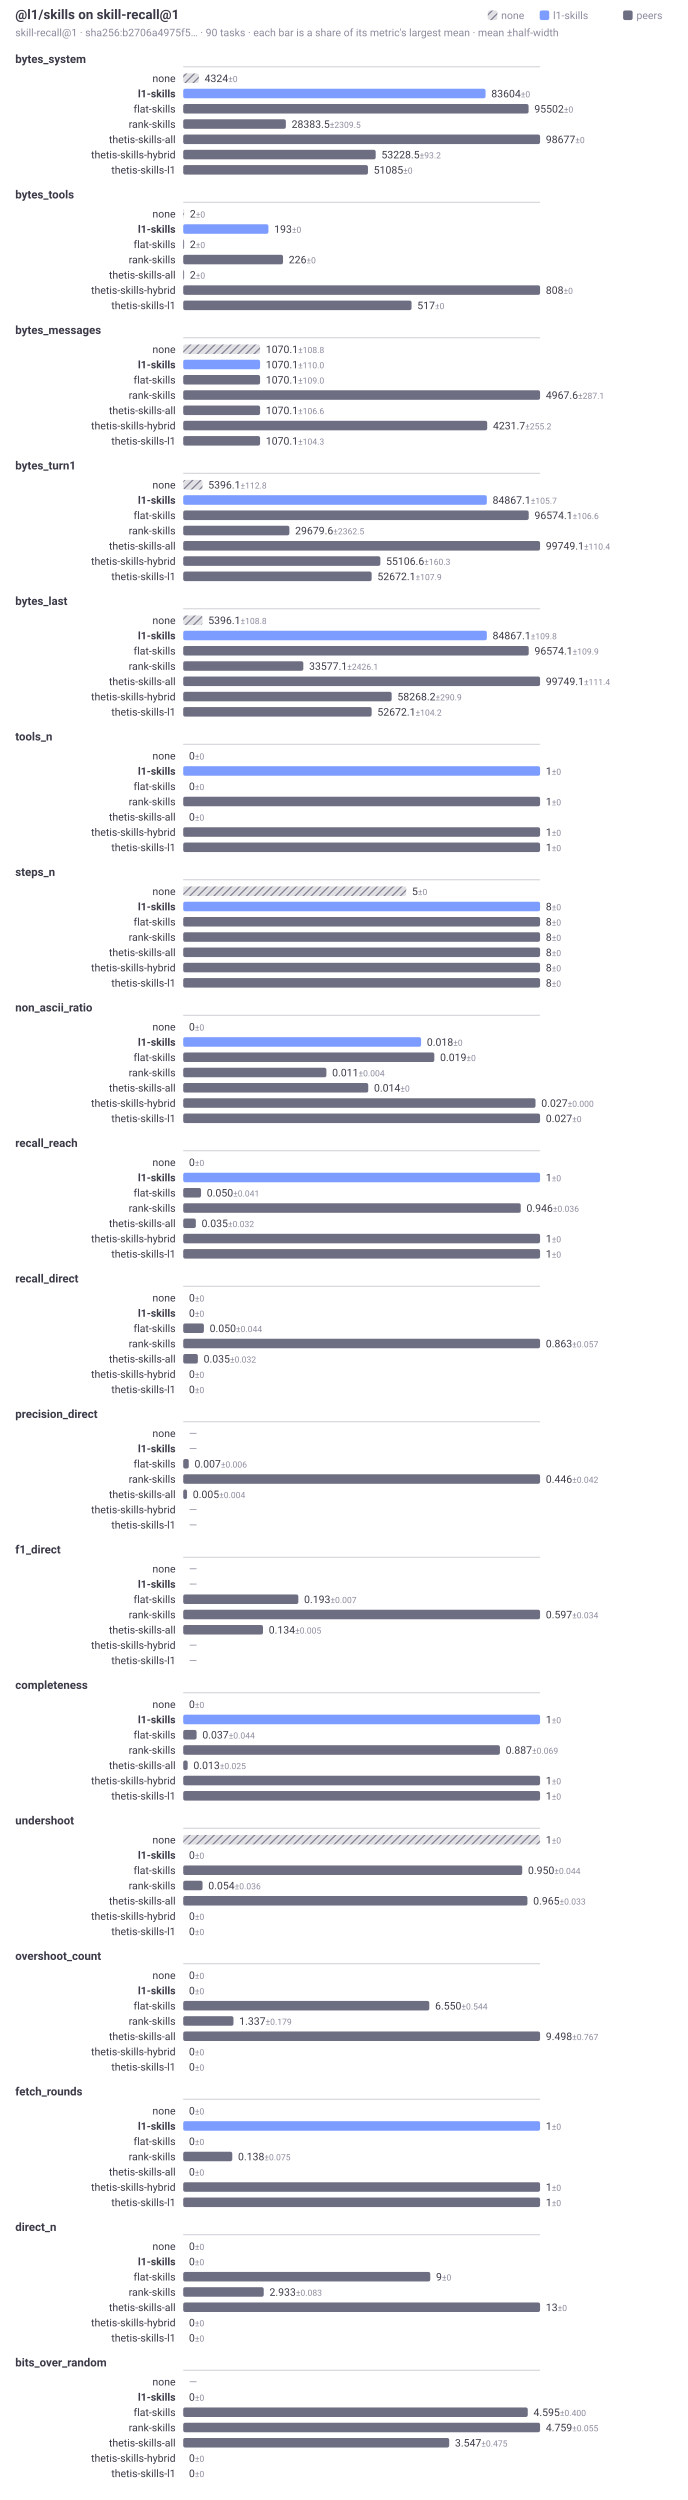
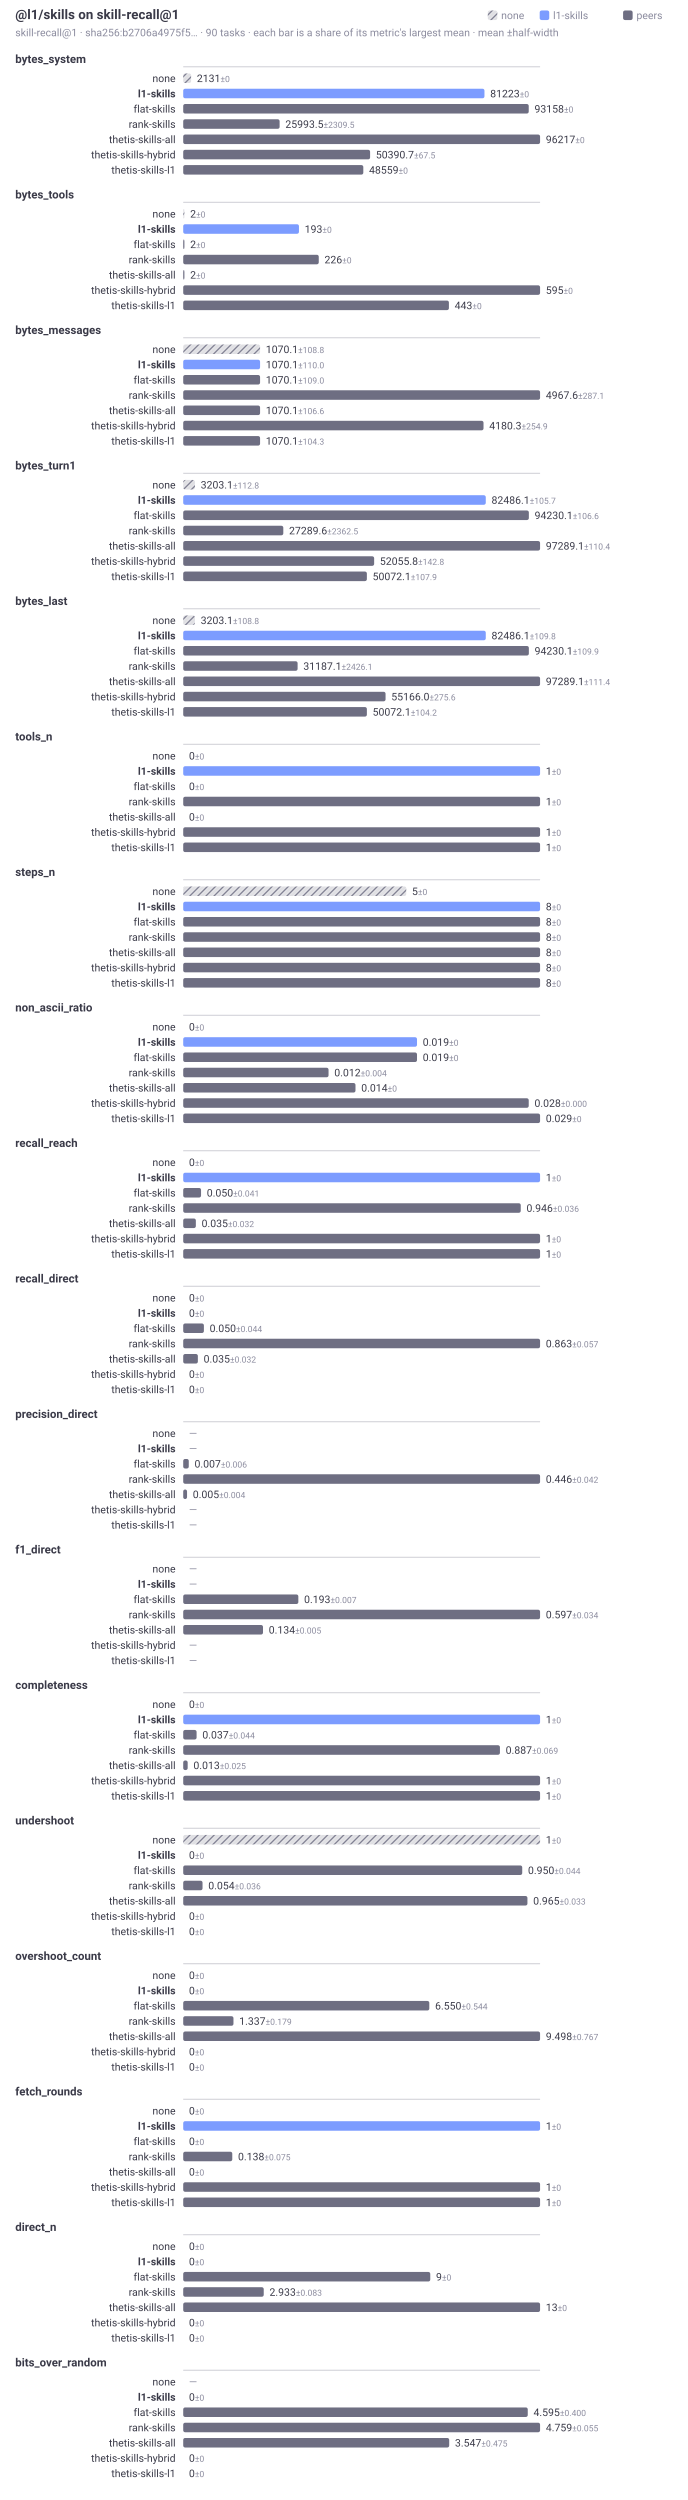
<svg xmlns="http://www.w3.org/2000/svg" width="720" height="2620" viewBox="0 0 720 2620" role="img" aria-labelledby="t d" font-family="system-ui, -apple-system, Segoe UI, Roboto, sans-serif">
  <style>.t{fill:#3a3a48}.f{fill:#8b8b9e}@media (prefers-color-scheme:dark){.t{fill:#d2d2dc}.f{fill:#9a9aae}}</style>
  <defs>
    <pattern id="hatch" width="6" height="6" patternUnits="userSpaceOnUse" patternTransform="rotate(45)">
      <rect width="6" height="6" fill="#6e6e82" fill-opacity="0.22" />
      <line x1="0" y1="0" x2="0" y2="6" stroke="#6e6e82" stroke-width="2" />
    </pattern>
  </defs>
  <text class="t" x="16" y="20" font-size="14" font-weight="600">@l1/skills on skill-recall@1</text>
  <text class="f" x="16" y="38" font-size="11">skill-recall@1 · sha256:b2706a4975f5… · 90 tasks · each bar is a share of its metric's largest mean · mean ±half-width</text>
  <rect x="653" y="11" width="10" height="10" rx="2" fill="#6e6e82" />
  <text class="f" x="667" y="20" font-size="11">peers</text>
  <rect x="565.6" y="11" width="10" height="10" rx="2" fill="#7c9cff" />
  <text class="f" x="579.6" y="20" font-size="11">l1-skills</text>
  <rect x="511.2" y="11" width="10" height="10" rx="2" fill="url(#hatch)" />
  <text class="f" x="525.2" y="20" font-size="11">none</text>
  <text class="t" x="16" y="66" font-size="12" font-weight="600">bytes_system</text>
  <line x1="192" y1="70" x2="566" y2="70" stroke="#6e6e82" stroke-opacity="0.35" stroke-width="1" />
  <text class="t" x="184" y="86" font-size="11" text-anchor="end">none</text>
-   <rect x="192" y="77" width="16.39" height="10" rx="2" fill="url(#hatch)" />
-   <text class="t" x="214.39" y="86" font-size="11">4324<tspan class="f" font-size="9"> ±0</tspan>
+   <rect x="192" y="77" width="8.28" height="10" rx="2" fill="url(#hatch)" />
+   <text class="t" x="206.28" y="86" font-size="11">2131<tspan class="f" font-size="9"> ±0</tspan>
  </text>
  <text class="t" x="184" y="102" font-size="11" text-anchor="end" font-weight="600">l1-skills</text>
-   <rect x="192" y="93" width="316.87" height="10" rx="2" fill="#7c9cff" />
-   <text class="t" x="514.87" y="102" font-size="11">83604<tspan class="f" font-size="9"> ±0</tspan>
+   <rect x="192" y="93" width="315.72" height="10" rx="2" fill="#7c9cff" />
+   <text class="t" x="513.72" y="102" font-size="11">81223<tspan class="f" font-size="9"> ±0</tspan>
  </text>
  <text class="t" x="184" y="118" font-size="11" text-anchor="end">flat-skills</text>
-   <rect x="192" y="109" width="361.97" height="10" rx="2" fill="#6e6e82" />
-   <text class="t" x="559.97" y="118" font-size="11">95502<tspan class="f" font-size="9"> ±0</tspan>
+   <rect x="192" y="109" width="362.11" height="10" rx="2" fill="#6e6e82" />
+   <text class="t" x="560.11" y="118" font-size="11">93158<tspan class="f" font-size="9"> ±0</tspan>
  </text>
  <text class="t" x="184" y="134" font-size="11" text-anchor="end">rank-skills</text>
-   <rect x="192" y="125" width="107.58" height="10" rx="2" fill="#6e6e82" />
-   <text class="t" x="305.58" y="134" font-size="11">28383.5<tspan class="f" font-size="9"> ±2309.5</tspan>
+   <rect x="192" y="125" width="101.04" height="10" rx="2" fill="#6e6e82" />
+   <text class="t" x="299.04" y="134" font-size="11">25993.5<tspan class="f" font-size="9"> ±2309.5</tspan>
  </text>
  <text class="t" x="184" y="150" font-size="11" text-anchor="end">thetis-skills-all</text>
  <rect x="192" y="141" width="374" height="10" rx="2" fill="#6e6e82" />
-   <text class="t" x="572" y="150" font-size="11">98677<tspan class="f" font-size="9"> ±0</tspan>
+   <text class="t" x="572" y="150" font-size="11">96217<tspan class="f" font-size="9"> ±0</tspan>
  </text>
  <text class="t" x="184" y="166" font-size="11" text-anchor="end">thetis-skills-hybrid</text>
-   <rect x="192" y="157" width="201.74" height="10" rx="2" fill="#6e6e82" />
-   <text class="t" x="399.74" y="166" font-size="11">53228.5<tspan class="f" font-size="9"> ±93.2</tspan>
+   <rect x="192" y="157" width="195.87" height="10" rx="2" fill="#6e6e82" />
+   <text class="t" x="393.87" y="166" font-size="11">50390.7<tspan class="f" font-size="9"> ±67.5</tspan>
  </text>
  <text class="t" x="184" y="182" font-size="11" text-anchor="end">thetis-skills-l1</text>
-   <rect x="192" y="173" width="193.62" height="10" rx="2" fill="#6e6e82" />
-   <text class="t" x="391.62" y="182" font-size="11">51085<tspan class="f" font-size="9"> ±0</tspan>
+   <rect x="192" y="173" width="188.75" height="10" rx="2" fill="#6e6e82" />
+   <text class="t" x="386.75" y="182" font-size="11">48559<tspan class="f" font-size="9"> ±0</tspan>
  </text>
  <text class="t" x="16" y="208" font-size="12" font-weight="600">bytes_tools</text>
  <line x1="192" y1="212" x2="566" y2="212" stroke="#6e6e82" stroke-opacity="0.35" stroke-width="1" />
  <text class="t" x="184" y="228" font-size="11" text-anchor="end">none</text>
-   <rect x="192" y="219" width="0.93" height="10" rx="2" fill="url(#hatch)" />
-   <text class="t" x="198.93" y="228" font-size="11">2<tspan class="f" font-size="9"> ±0</tspan>
+   <rect x="192" y="219" width="1.26" height="10" rx="2" fill="url(#hatch)" />
+   <text class="t" x="199.26" y="228" font-size="11">2<tspan class="f" font-size="9"> ±0</tspan>
  </text>
  <text class="t" x="184" y="244" font-size="11" text-anchor="end" font-weight="600">l1-skills</text>
-   <rect x="192" y="235" width="89.33" height="10" rx="2" fill="#7c9cff" />
-   <text class="t" x="287.33" y="244" font-size="11">193<tspan class="f" font-size="9"> ±0</tspan>
+   <rect x="192" y="235" width="121.31" height="10" rx="2" fill="#7c9cff" />
+   <text class="t" x="319.31" y="244" font-size="11">193<tspan class="f" font-size="9"> ±0</tspan>
  </text>
  <text class="t" x="184" y="260" font-size="11" text-anchor="end">flat-skills</text>
-   <rect x="192" y="251" width="0.93" height="10" rx="2" fill="#6e6e82" />
-   <text class="t" x="198.93" y="260" font-size="11">2<tspan class="f" font-size="9"> ±0</tspan>
+   <rect x="192" y="251" width="1.26" height="10" rx="2" fill="#6e6e82" />
+   <text class="t" x="199.26" y="260" font-size="11">2<tspan class="f" font-size="9"> ±0</tspan>
  </text>
  <text class="t" x="184" y="276" font-size="11" text-anchor="end">rank-skills</text>
-   <rect x="192" y="267" width="104.61" height="10" rx="2" fill="#6e6e82" />
-   <text class="t" x="302.61" y="276" font-size="11">226<tspan class="f" font-size="9"> ±0</tspan>
+   <rect x="192" y="267" width="142.06" height="10" rx="2" fill="#6e6e82" />
+   <text class="t" x="340.06" y="276" font-size="11">226<tspan class="f" font-size="9"> ±0</tspan>
  </text>
  <text class="t" x="184" y="292" font-size="11" text-anchor="end">thetis-skills-all</text>
-   <rect x="192" y="283" width="0.93" height="10" rx="2" fill="#6e6e82" />
-   <text class="t" x="198.93" y="292" font-size="11">2<tspan class="f" font-size="9"> ±0</tspan>
+   <rect x="192" y="283" width="1.26" height="10" rx="2" fill="#6e6e82" />
+   <text class="t" x="199.26" y="292" font-size="11">2<tspan class="f" font-size="9"> ±0</tspan>
  </text>
  <text class="t" x="184" y="308" font-size="11" text-anchor="end">thetis-skills-hybrid</text>
  <rect x="192" y="299" width="374" height="10" rx="2" fill="#6e6e82" />
-   <text class="t" x="572" y="308" font-size="11">808<tspan class="f" font-size="9"> ±0</tspan>
+   <text class="t" x="572" y="308" font-size="11">595<tspan class="f" font-size="9"> ±0</tspan>
  </text>
  <text class="t" x="184" y="324" font-size="11" text-anchor="end">thetis-skills-l1</text>
-   <rect x="192" y="315" width="239.3" height="10" rx="2" fill="#6e6e82" />
-   <text class="t" x="437.3" y="324" font-size="11">517<tspan class="f" font-size="9"> ±0</tspan>
+   <rect x="192" y="315" width="278.46" height="10" rx="2" fill="#6e6e82" />
+   <text class="t" x="476.46" y="324" font-size="11">443<tspan class="f" font-size="9"> ±0</tspan>
  </text>
  <text class="t" x="16" y="350" font-size="12" font-weight="600">bytes_messages</text>
  <line x1="192" y1="354" x2="566" y2="354" stroke="#6e6e82" stroke-opacity="0.35" stroke-width="1" />
  <text class="t" x="184" y="370" font-size="11" text-anchor="end">none</text>
  <rect x="192" y="361" width="80.56" height="10" rx="2" fill="url(#hatch)" />
  <text class="t" x="278.56" y="370" font-size="11">1070.1<tspan class="f" font-size="9"> ±108.8</tspan>
  </text>
  <text class="t" x="184" y="386" font-size="11" text-anchor="end" font-weight="600">l1-skills</text>
  <rect x="192" y="377" width="80.56" height="10" rx="2" fill="#7c9cff" />
  <text class="t" x="278.56" y="386" font-size="11">1070.1<tspan class="f" font-size="9"> ±110.0</tspan>
  </text>
  <text class="t" x="184" y="402" font-size="11" text-anchor="end">flat-skills</text>
  <rect x="192" y="393" width="80.56" height="10" rx="2" fill="#6e6e82" />
  <text class="t" x="278.56" y="402" font-size="11">1070.1<tspan class="f" font-size="9"> ±109.0</tspan>
  </text>
  <text class="t" x="184" y="418" font-size="11" text-anchor="end">rank-skills</text>
  <rect x="192" y="409" width="374" height="10" rx="2" fill="#6e6e82" />
  <text class="t" x="572" y="418" font-size="11">4967.6<tspan class="f" font-size="9"> ±287.1</tspan>
  </text>
  <text class="t" x="184" y="434" font-size="11" text-anchor="end">thetis-skills-all</text>
  <rect x="192" y="425" width="80.56" height="10" rx="2" fill="#6e6e82" />
  <text class="t" x="278.56" y="434" font-size="11">1070.1<tspan class="f" font-size="9"> ±106.6</tspan>
  </text>
  <text class="t" x="184" y="450" font-size="11" text-anchor="end">thetis-skills-hybrid</text>
-   <rect x="192" y="441" width="318.6" height="10" rx="2" fill="#6e6e82" />
-   <text class="t" x="516.6" y="450" font-size="11">4231.7<tspan class="f" font-size="9"> ±255.2</tspan>
+   <rect x="192" y="441" width="314.73" height="10" rx="2" fill="#6e6e82" />
+   <text class="t" x="512.73" y="450" font-size="11">4180.3<tspan class="f" font-size="9"> ±254.9</tspan>
  </text>
  <text class="t" x="184" y="466" font-size="11" text-anchor="end">thetis-skills-l1</text>
  <rect x="192" y="457" width="80.56" height="10" rx="2" fill="#6e6e82" />
  <text class="t" x="278.56" y="466" font-size="11">1070.1<tspan class="f" font-size="9"> ±104.3</tspan>
  </text>
  <text class="t" x="16" y="492" font-size="12" font-weight="600">bytes_turn1</text>
  <line x1="192" y1="496" x2="566" y2="496" stroke="#6e6e82" stroke-opacity="0.35" stroke-width="1" />
  <text class="t" x="184" y="512" font-size="11" text-anchor="end">none</text>
-   <rect x="192" y="503" width="20.23" height="10" rx="2" fill="url(#hatch)" />
-   <text class="t" x="218.23" y="512" font-size="11">5396.1<tspan class="f" font-size="9"> ±112.8</tspan>
+   <rect x="192" y="503" width="12.31" height="10" rx="2" fill="url(#hatch)" />
+   <text class="t" x="210.31" y="512" font-size="11">3203.1<tspan class="f" font-size="9"> ±112.8</tspan>
  </text>
  <text class="t" x="184" y="528" font-size="11" text-anchor="end" font-weight="600">l1-skills</text>
-   <rect x="192" y="519" width="318.2" height="10" rx="2" fill="#7c9cff" />
-   <text class="t" x="516.2" y="528" font-size="11">84867.1<tspan class="f" font-size="9"> ±105.7</tspan>
+   <rect x="192" y="519" width="317.09" height="10" rx="2" fill="#7c9cff" />
+   <text class="t" x="515.09" y="528" font-size="11">82486.1<tspan class="f" font-size="9"> ±105.7</tspan>
  </text>
  <text class="t" x="184" y="544" font-size="11" text-anchor="end">flat-skills</text>
-   <rect x="192" y="535" width="362.1" height="10" rx="2" fill="#6e6e82" />
-   <text class="t" x="560.1" y="544" font-size="11">96574.1<tspan class="f" font-size="9"> ±106.6</tspan>
+   <rect x="192" y="535" width="362.24" height="10" rx="2" fill="#6e6e82" />
+   <text class="t" x="560.24" y="544" font-size="11">94230.1<tspan class="f" font-size="9"> ±106.6</tspan>
  </text>
  <text class="t" x="184" y="560" font-size="11" text-anchor="end">rank-skills</text>
-   <rect x="192" y="551" width="111.28" height="10" rx="2" fill="#6e6e82" />
-   <text class="t" x="309.28" y="560" font-size="11">29679.6<tspan class="f" font-size="9"> ±2362.5</tspan>
+   <rect x="192" y="551" width="104.91" height="10" rx="2" fill="#6e6e82" />
+   <text class="t" x="302.91" y="560" font-size="11">27289.6<tspan class="f" font-size="9"> ±2362.5</tspan>
  </text>
  <text class="t" x="184" y="576" font-size="11" text-anchor="end">thetis-skills-all</text>
  <rect x="192" y="567" width="374" height="10" rx="2" fill="#6e6e82" />
-   <text class="t" x="572" y="576" font-size="11">99749.1<tspan class="f" font-size="9"> ±110.4</tspan>
+   <text class="t" x="572" y="576" font-size="11">97289.1<tspan class="f" font-size="9"> ±110.4</tspan>
  </text>
  <text class="t" x="184" y="592" font-size="11" text-anchor="end">thetis-skills-hybrid</text>
-   <rect x="192" y="583" width="206.62" height="10" rx="2" fill="#6e6e82" />
-   <text class="t" x="404.62" y="592" font-size="11">55106.6<tspan class="f" font-size="9"> ±160.3</tspan>
+   <rect x="192" y="583" width="200.11" height="10" rx="2" fill="#6e6e82" />
+   <text class="t" x="398.11" y="592" font-size="11">52055.8<tspan class="f" font-size="9"> ±142.8</tspan>
  </text>
  <text class="t" x="184" y="608" font-size="11" text-anchor="end">thetis-skills-l1</text>
-   <rect x="192" y="599" width="197.49" height="10" rx="2" fill="#6e6e82" />
-   <text class="t" x="395.49" y="608" font-size="11">52672.1<tspan class="f" font-size="9"> ±107.9</tspan>
+   <rect x="192" y="599" width="192.49" height="10" rx="2" fill="#6e6e82" />
+   <text class="t" x="390.49" y="608" font-size="11">50072.1<tspan class="f" font-size="9"> ±107.9</tspan>
  </text>
  <text class="t" x="16" y="634" font-size="12" font-weight="600">bytes_last</text>
  <line x1="192" y1="638" x2="566" y2="638" stroke="#6e6e82" stroke-opacity="0.35" stroke-width="1" />
  <text class="t" x="184" y="654" font-size="11" text-anchor="end">none</text>
-   <rect x="192" y="645" width="20.23" height="10" rx="2" fill="url(#hatch)" />
-   <text class="t" x="218.23" y="654" font-size="11">5396.1<tspan class="f" font-size="9"> ±108.8</tspan>
+   <rect x="192" y="645" width="12.31" height="10" rx="2" fill="url(#hatch)" />
+   <text class="t" x="210.31" y="654" font-size="11">3203.1<tspan class="f" font-size="9"> ±108.8</tspan>
  </text>
  <text class="t" x="184" y="670" font-size="11" text-anchor="end" font-weight="600">l1-skills</text>
-   <rect x="192" y="661" width="318.2" height="10" rx="2" fill="#7c9cff" />
-   <text class="t" x="516.2" y="670" font-size="11">84867.1<tspan class="f" font-size="9"> ±109.8</tspan>
+   <rect x="192" y="661" width="317.09" height="10" rx="2" fill="#7c9cff" />
+   <text class="t" x="515.09" y="670" font-size="11">82486.1<tspan class="f" font-size="9"> ±109.8</tspan>
  </text>
  <text class="t" x="184" y="686" font-size="11" text-anchor="end">flat-skills</text>
-   <rect x="192" y="677" width="362.1" height="10" rx="2" fill="#6e6e82" />
-   <text class="t" x="560.1" y="686" font-size="11">96574.1<tspan class="f" font-size="9"> ±109.9</tspan>
+   <rect x="192" y="677" width="362.24" height="10" rx="2" fill="#6e6e82" />
+   <text class="t" x="560.24" y="686" font-size="11">94230.1<tspan class="f" font-size="9"> ±109.9</tspan>
  </text>
  <text class="t" x="184" y="702" font-size="11" text-anchor="end">rank-skills</text>
-   <rect x="192" y="693" width="125.89" height="10" rx="2" fill="#6e6e82" />
-   <text class="t" x="323.89" y="702" font-size="11">33577.1<tspan class="f" font-size="9"> ±2426.1</tspan>
+   <rect x="192" y="693" width="119.89" height="10" rx="2" fill="#6e6e82" />
+   <text class="t" x="317.89" y="702" font-size="11">31187.1<tspan class="f" font-size="9"> ±2426.1</tspan>
  </text>
  <text class="t" x="184" y="718" font-size="11" text-anchor="end">thetis-skills-all</text>
  <rect x="192" y="709" width="374" height="10" rx="2" fill="#6e6e82" />
-   <text class="t" x="572" y="718" font-size="11">99749.1<tspan class="f" font-size="9"> ±111.4</tspan>
+   <text class="t" x="572" y="718" font-size="11">97289.1<tspan class="f" font-size="9"> ±111.4</tspan>
  </text>
  <text class="t" x="184" y="734" font-size="11" text-anchor="end">thetis-skills-hybrid</text>
-   <rect x="192" y="725" width="218.47" height="10" rx="2" fill="#6e6e82" />
-   <text class="t" x="416.47" y="734" font-size="11">58268.2<tspan class="f" font-size="9"> ±290.9</tspan>
+   <rect x="192" y="725" width="212.07" height="10" rx="2" fill="#6e6e82" />
+   <text class="t" x="410.07" y="734" font-size="11">55166.0<tspan class="f" font-size="9"> ±275.6</tspan>
  </text>
  <text class="t" x="184" y="750" font-size="11" text-anchor="end">thetis-skills-l1</text>
-   <rect x="192" y="741" width="197.49" height="10" rx="2" fill="#6e6e82" />
-   <text class="t" x="395.49" y="750" font-size="11">52672.1<tspan class="f" font-size="9"> ±104.2</tspan>
+   <rect x="192" y="741" width="192.49" height="10" rx="2" fill="#6e6e82" />
+   <text class="t" x="390.49" y="750" font-size="11">50072.1<tspan class="f" font-size="9"> ±104.2</tspan>
  </text>
  <text class="t" x="16" y="776" font-size="12" font-weight="600">tools_n</text>
  <line x1="192" y1="780" x2="566" y2="780" stroke="#6e6e82" stroke-opacity="0.35" stroke-width="1" />
  <text class="t" x="184" y="796" font-size="11" text-anchor="end">none</text>
  <rect x="192" y="787" width="0" height="10" rx="2" fill="url(#hatch)" />
  <text class="t" x="198" y="796" font-size="11">0<tspan class="f" font-size="9"> ±0</tspan>
  </text>
  <text class="t" x="184" y="812" font-size="11" text-anchor="end" font-weight="600">l1-skills</text>
  <rect x="192" y="803" width="374" height="10" rx="2" fill="#7c9cff" />
  <text class="t" x="572" y="812" font-size="11">1<tspan class="f" font-size="9"> ±0</tspan>
  </text>
  <text class="t" x="184" y="828" font-size="11" text-anchor="end">flat-skills</text>
  <rect x="192" y="819" width="0" height="10" rx="2" fill="#6e6e82" />
  <text class="t" x="198" y="828" font-size="11">0<tspan class="f" font-size="9"> ±0</tspan>
  </text>
  <text class="t" x="184" y="844" font-size="11" text-anchor="end">rank-skills</text>
  <rect x="192" y="835" width="374" height="10" rx="2" fill="#6e6e82" />
  <text class="t" x="572" y="844" font-size="11">1<tspan class="f" font-size="9"> ±0</tspan>
  </text>
  <text class="t" x="184" y="860" font-size="11" text-anchor="end">thetis-skills-all</text>
  <rect x="192" y="851" width="0" height="10" rx="2" fill="#6e6e82" />
  <text class="t" x="198" y="860" font-size="11">0<tspan class="f" font-size="9"> ±0</tspan>
  </text>
  <text class="t" x="184" y="876" font-size="11" text-anchor="end">thetis-skills-hybrid</text>
  <rect x="192" y="867" width="374" height="10" rx="2" fill="#6e6e82" />
  <text class="t" x="572" y="876" font-size="11">1<tspan class="f" font-size="9"> ±0</tspan>
  </text>
  <text class="t" x="184" y="892" font-size="11" text-anchor="end">thetis-skills-l1</text>
  <rect x="192" y="883" width="374" height="10" rx="2" fill="#6e6e82" />
  <text class="t" x="572" y="892" font-size="11">1<tspan class="f" font-size="9"> ±0</tspan>
  </text>
  <text class="t" x="16" y="918" font-size="12" font-weight="600">steps_n</text>
  <line x1="192" y1="922" x2="566" y2="922" stroke="#6e6e82" stroke-opacity="0.35" stroke-width="1" />
  <text class="t" x="184" y="938" font-size="11" text-anchor="end">none</text>
  <rect x="192" y="929" width="233.75" height="10" rx="2" fill="url(#hatch)" />
  <text class="t" x="431.75" y="938" font-size="11">5<tspan class="f" font-size="9"> ±0</tspan>
  </text>
  <text class="t" x="184" y="954" font-size="11" text-anchor="end" font-weight="600">l1-skills</text>
  <rect x="192" y="945" width="374" height="10" rx="2" fill="#7c9cff" />
  <text class="t" x="572" y="954" font-size="11">8<tspan class="f" font-size="9"> ±0</tspan>
  </text>
  <text class="t" x="184" y="970" font-size="11" text-anchor="end">flat-skills</text>
  <rect x="192" y="961" width="374" height="10" rx="2" fill="#6e6e82" />
  <text class="t" x="572" y="970" font-size="11">8<tspan class="f" font-size="9"> ±0</tspan>
  </text>
  <text class="t" x="184" y="986" font-size="11" text-anchor="end">rank-skills</text>
  <rect x="192" y="977" width="374" height="10" rx="2" fill="#6e6e82" />
  <text class="t" x="572" y="986" font-size="11">8<tspan class="f" font-size="9"> ±0</tspan>
  </text>
  <text class="t" x="184" y="1002" font-size="11" text-anchor="end">thetis-skills-all</text>
  <rect x="192" y="993" width="374" height="10" rx="2" fill="#6e6e82" />
  <text class="t" x="572" y="1002" font-size="11">8<tspan class="f" font-size="9"> ±0</tspan>
  </text>
  <text class="t" x="184" y="1018" font-size="11" text-anchor="end">thetis-skills-hybrid</text>
  <rect x="192" y="1009" width="374" height="10" rx="2" fill="#6e6e82" />
  <text class="t" x="572" y="1018" font-size="11">8<tspan class="f" font-size="9"> ±0</tspan>
  </text>
  <text class="t" x="184" y="1034" font-size="11" text-anchor="end">thetis-skills-l1</text>
  <rect x="192" y="1025" width="374" height="10" rx="2" fill="#6e6e82" />
  <text class="t" x="572" y="1034" font-size="11">8<tspan class="f" font-size="9"> ±0</tspan>
  </text>
  <text class="t" x="16" y="1060" font-size="12" font-weight="600">non_ascii_ratio</text>
  <line x1="192" y1="1064" x2="566" y2="1064" stroke="#6e6e82" stroke-opacity="0.35" stroke-width="1" />
  <text class="t" x="184" y="1080" font-size="11" text-anchor="end">none</text>
  <rect x="192" y="1071" width="0" height="10" rx="2" fill="url(#hatch)" />
  <text class="t" x="198" y="1080" font-size="11">0<tspan class="f" font-size="9"> ±0</tspan>
  </text>
  <text class="t" x="184" y="1096" font-size="11" text-anchor="end" font-weight="600">l1-skills</text>
-   <rect x="192" y="1087" width="249.33" height="10" rx="2" fill="#7c9cff" />
-   <text class="t" x="447.33" y="1096" font-size="11">0.018<tspan class="f" font-size="9"> ±0</tspan>
+   <rect x="192" y="1087" width="245.03" height="10" rx="2" fill="#7c9cff" />
+   <text class="t" x="443.03" y="1096" font-size="11">0.019<tspan class="f" font-size="9"> ±0</tspan>
  </text>
  <text class="t" x="184" y="1112" font-size="11" text-anchor="end">flat-skills</text>
-   <rect x="192" y="1103" width="263.19" height="10" rx="2" fill="#6e6e82" />
-   <text class="t" x="461.19" y="1112" font-size="11">0.019<tspan class="f" font-size="9"> ±0</tspan>
+   <rect x="192" y="1103" width="245.03" height="10" rx="2" fill="#6e6e82" />
+   <text class="t" x="443.03" y="1112" font-size="11">0.019<tspan class="f" font-size="9"> ±0</tspan>
  </text>
  <text class="t" x="184" y="1128" font-size="11" text-anchor="end">rank-skills</text>
-   <rect x="192" y="1119" width="150.06" height="10" rx="2" fill="#6e6e82" />
-   <text class="t" x="348.06" y="1128" font-size="11">0.011<tspan class="f" font-size="9"> ±0.004</tspan>
+   <rect x="192" y="1119" width="152.32" height="10" rx="2" fill="#6e6e82" />
+   <text class="t" x="350.32" y="1128" font-size="11">0.012<tspan class="f" font-size="9"> ±0.004</tspan>
  </text>
  <text class="t" x="184" y="1144" font-size="11" text-anchor="end">thetis-skills-all</text>
-   <rect x="192" y="1135" width="193.93" height="10" rx="2" fill="#6e6e82" />
-   <text class="t" x="391.93" y="1144" font-size="11">0.014<tspan class="f" font-size="9"> ±0</tspan>
+   <rect x="192" y="1135" width="180.55" height="10" rx="2" fill="#6e6e82" />
+   <text class="t" x="378.55" y="1144" font-size="11">0.014<tspan class="f" font-size="9"> ±0</tspan>
  </text>
  <text class="t" x="184" y="1160" font-size="11" text-anchor="end">thetis-skills-hybrid</text>
-   <rect x="192" y="1151" width="369.23" height="10" rx="2" fill="#6e6e82" />
-   <text class="t" x="567.23" y="1160" font-size="11">0.027<tspan class="f" font-size="9"> ±0.000</tspan>
+   <rect x="192" y="1151" width="362.11" height="10" rx="2" fill="#6e6e82" />
+   <text class="t" x="560.11" y="1160" font-size="11">0.028<tspan class="f" font-size="9"> ±0.000</tspan>
  </text>
  <text class="t" x="184" y="1176" font-size="11" text-anchor="end">thetis-skills-l1</text>
  <rect x="192" y="1167" width="374" height="10" rx="2" fill="#6e6e82" />
-   <text class="t" x="572" y="1176" font-size="11">0.027<tspan class="f" font-size="9"> ±0</tspan>
+   <text class="t" x="572" y="1176" font-size="11">0.029<tspan class="f" font-size="9"> ±0</tspan>
  </text>
  <text class="t" x="16" y="1202" font-size="12" font-weight="600">recall_reach</text>
  <line x1="192" y1="1206" x2="566" y2="1206" stroke="#6e6e82" stroke-opacity="0.35" stroke-width="1" />
  <text class="t" x="184" y="1222" font-size="11" text-anchor="end">none</text>
  <rect x="192" y="1213" width="0" height="10" rx="2" fill="url(#hatch)" />
  <text class="t" x="198" y="1222" font-size="11">0<tspan class="f" font-size="9"> ±0</tspan>
  </text>
  <text class="t" x="184" y="1238" font-size="11" text-anchor="end" font-weight="600">l1-skills</text>
  <rect x="192" y="1229" width="374" height="10" rx="2" fill="#7c9cff" />
  <text class="t" x="572" y="1238" font-size="11">1<tspan class="f" font-size="9"> ±0</tspan>
  </text>
  <text class="t" x="184" y="1254" font-size="11" text-anchor="end">flat-skills</text>
  <rect x="192" y="1245" width="18.7" height="10" rx="2" fill="#6e6e82" />
  <text class="t" x="216.7" y="1254" font-size="11">0.050<tspan class="f" font-size="9"> ±0.041</tspan>
  </text>
  <text class="t" x="184" y="1270" font-size="11" text-anchor="end">rank-skills</text>
  <rect x="192" y="1261" width="353.74" height="10" rx="2" fill="#6e6e82" />
  <text class="t" x="551.74" y="1270" font-size="11">0.946<tspan class="f" font-size="9"> ±0.036</tspan>
  </text>
  <text class="t" x="184" y="1286" font-size="11" text-anchor="end">thetis-skills-all</text>
  <rect x="192" y="1277" width="13.25" height="10" rx="2" fill="#6e6e82" />
  <text class="t" x="211.25" y="1286" font-size="11">0.035<tspan class="f" font-size="9"> ±0.032</tspan>
  </text>
  <text class="t" x="184" y="1302" font-size="11" text-anchor="end">thetis-skills-hybrid</text>
  <rect x="192" y="1293" width="374" height="10" rx="2" fill="#6e6e82" />
  <text class="t" x="572" y="1302" font-size="11">1<tspan class="f" font-size="9"> ±0</tspan>
  </text>
  <text class="t" x="184" y="1318" font-size="11" text-anchor="end">thetis-skills-l1</text>
  <rect x="192" y="1309" width="374" height="10" rx="2" fill="#6e6e82" />
  <text class="t" x="572" y="1318" font-size="11">1<tspan class="f" font-size="9"> ±0</tspan>
  </text>
  <text class="t" x="16" y="1344" font-size="12" font-weight="600">recall_direct</text>
  <line x1="192" y1="1348" x2="566" y2="1348" stroke="#6e6e82" stroke-opacity="0.35" stroke-width="1" />
  <text class="t" x="184" y="1364" font-size="11" text-anchor="end">none</text>
  <rect x="192" y="1355" width="0" height="10" rx="2" fill="url(#hatch)" />
  <text class="t" x="198" y="1364" font-size="11">0<tspan class="f" font-size="9"> ±0</tspan>
  </text>
  <text class="t" x="184" y="1380" font-size="11" text-anchor="end" font-weight="600">l1-skills</text>
  <rect x="192" y="1371" width="0" height="10" rx="2" fill="#7c9cff" />
  <text class="t" x="198" y="1380" font-size="11">0<tspan class="f" font-size="9"> ±0</tspan>
  </text>
  <text class="t" x="184" y="1396" font-size="11" text-anchor="end">flat-skills</text>
  <rect x="192" y="1387" width="21.68" height="10" rx="2" fill="#6e6e82" />
  <text class="t" x="219.68" y="1396" font-size="11">0.050<tspan class="f" font-size="9"> ±0.044</tspan>
  </text>
  <text class="t" x="184" y="1412" font-size="11" text-anchor="end">rank-skills</text>
  <rect x="192" y="1403" width="374" height="10" rx="2" fill="#6e6e82" />
  <text class="t" x="572" y="1412" font-size="11">0.863<tspan class="f" font-size="9"> ±0.057</tspan>
  </text>
  <text class="t" x="184" y="1428" font-size="11" text-anchor="end">thetis-skills-all</text>
  <rect x="192" y="1419" width="15.36" height="10" rx="2" fill="#6e6e82" />
  <text class="t" x="213.36" y="1428" font-size="11">0.035<tspan class="f" font-size="9"> ±0.032</tspan>
  </text>
  <text class="t" x="184" y="1444" font-size="11" text-anchor="end">thetis-skills-hybrid</text>
  <rect x="192" y="1435" width="0" height="10" rx="2" fill="#6e6e82" />
  <text class="t" x="198" y="1444" font-size="11">0<tspan class="f" font-size="9"> ±0</tspan>
  </text>
  <text class="t" x="184" y="1460" font-size="11" text-anchor="end">thetis-skills-l1</text>
  <rect x="192" y="1451" width="0" height="10" rx="2" fill="#6e6e82" />
  <text class="t" x="198" y="1460" font-size="11">0<tspan class="f" font-size="9"> ±0</tspan>
  </text>
  <text class="t" x="16" y="1486" font-size="12" font-weight="600">precision_direct</text>
  <line x1="192" y1="1490" x2="566" y2="1490" stroke="#6e6e82" stroke-opacity="0.35" stroke-width="1" />
  <text class="t" x="184" y="1506" font-size="11" text-anchor="end">none</text>
  <rect x="192" y="1497" width="0" height="10" rx="2" fill="url(#hatch)" />
  <text class="f" x="198" y="1506" font-size="11">—</text>
  <text class="t" x="184" y="1522" font-size="11" text-anchor="end" font-weight="600">l1-skills</text>
  <rect x="192" y="1513" width="0" height="10" rx="2" fill="#7c9cff" />
  <text class="f" x="198" y="1522" font-size="11">—</text>
  <text class="t" x="184" y="1538" font-size="11" text-anchor="end">flat-skills</text>
  <rect x="192" y="1529" width="5.83" height="10" rx="2" fill="#6e6e82" />
  <text class="t" x="203.83" y="1538" font-size="11">0.007<tspan class="f" font-size="9"> ±0.006</tspan>
  </text>
  <text class="t" x="184" y="1554" font-size="11" text-anchor="end">rank-skills</text>
  <rect x="192" y="1545" width="374" height="10" rx="2" fill="#6e6e82" />
  <text class="t" x="572" y="1554" font-size="11">0.446<tspan class="f" font-size="9"> ±0.042</tspan>
  </text>
  <text class="t" x="184" y="1570" font-size="11" text-anchor="end">thetis-skills-all</text>
  <rect x="192" y="1561" width="4.03" height="10" rx="2" fill="#6e6e82" />
  <text class="t" x="202.03" y="1570" font-size="11">0.005<tspan class="f" font-size="9"> ±0.004</tspan>
  </text>
  <text class="t" x="184" y="1586" font-size="11" text-anchor="end">thetis-skills-hybrid</text>
  <rect x="192" y="1577" width="0" height="10" rx="2" fill="#6e6e82" />
  <text class="f" x="198" y="1586" font-size="11">—</text>
  <text class="t" x="184" y="1602" font-size="11" text-anchor="end">thetis-skills-l1</text>
  <rect x="192" y="1593" width="0" height="10" rx="2" fill="#6e6e82" />
  <text class="f" x="198" y="1602" font-size="11">—</text>
  <text class="t" x="16" y="1628" font-size="12" font-weight="600">f1_direct</text>
  <line x1="192" y1="1632" x2="566" y2="1632" stroke="#6e6e82" stroke-opacity="0.35" stroke-width="1" />
  <text class="t" x="184" y="1648" font-size="11" text-anchor="end">none</text>
  <rect x="192" y="1639" width="0" height="10" rx="2" fill="url(#hatch)" />
  <text class="f" x="198" y="1648" font-size="11">—</text>
  <text class="t" x="184" y="1664" font-size="11" text-anchor="end" font-weight="600">l1-skills</text>
  <rect x="192" y="1655" width="0" height="10" rx="2" fill="#7c9cff" />
  <text class="f" x="198" y="1664" font-size="11">—</text>
  <text class="t" x="184" y="1680" font-size="11" text-anchor="end">flat-skills</text>
  <rect x="192" y="1671" width="120.66" height="10" rx="2" fill="#6e6e82" />
  <text class="t" x="318.66" y="1680" font-size="11">0.193<tspan class="f" font-size="9"> ±0.007</tspan>
  </text>
  <text class="t" x="184" y="1696" font-size="11" text-anchor="end">rank-skills</text>
  <rect x="192" y="1687" width="374" height="10" rx="2" fill="#6e6e82" />
  <text class="t" x="572" y="1696" font-size="11">0.597<tspan class="f" font-size="9"> ±0.034</tspan>
  </text>
  <text class="t" x="184" y="1712" font-size="11" text-anchor="end">thetis-skills-all</text>
  <rect x="192" y="1703" width="83.63" height="10" rx="2" fill="#6e6e82" />
  <text class="t" x="281.63" y="1712" font-size="11">0.134<tspan class="f" font-size="9"> ±0.005</tspan>
  </text>
  <text class="t" x="184" y="1728" font-size="11" text-anchor="end">thetis-skills-hybrid</text>
  <rect x="192" y="1719" width="0" height="10" rx="2" fill="#6e6e82" />
  <text class="f" x="198" y="1728" font-size="11">—</text>
  <text class="t" x="184" y="1744" font-size="11" text-anchor="end">thetis-skills-l1</text>
  <rect x="192" y="1735" width="0" height="10" rx="2" fill="#6e6e82" />
  <text class="f" x="198" y="1744" font-size="11">—</text>
  <text class="t" x="16" y="1770" font-size="12" font-weight="600">completeness</text>
  <line x1="192" y1="1774" x2="566" y2="1774" stroke="#6e6e82" stroke-opacity="0.35" stroke-width="1" />
  <text class="t" x="184" y="1790" font-size="11" text-anchor="end">none</text>
  <rect x="192" y="1781" width="0" height="10" rx="2" fill="url(#hatch)" />
  <text class="t" x="198" y="1790" font-size="11">0<tspan class="f" font-size="9"> ±0</tspan>
  </text>
  <text class="t" x="184" y="1806" font-size="11" text-anchor="end" font-weight="600">l1-skills</text>
  <rect x="192" y="1797" width="374" height="10" rx="2" fill="#7c9cff" />
  <text class="t" x="572" y="1806" font-size="11">1<tspan class="f" font-size="9"> ±0</tspan>
  </text>
  <text class="t" x="184" y="1822" font-size="11" text-anchor="end">flat-skills</text>
  <rect x="192" y="1813" width="14.03" height="10" rx="2" fill="#6e6e82" />
  <text class="t" x="212.03" y="1822" font-size="11">0.037<tspan class="f" font-size="9"> ±0.044</tspan>
  </text>
  <text class="t" x="184" y="1838" font-size="11" text-anchor="end">rank-skills</text>
  <rect x="192" y="1829" width="331.93" height="10" rx="2" fill="#6e6e82" />
  <text class="t" x="529.92" y="1838" font-size="11">0.887<tspan class="f" font-size="9"> ±0.069</tspan>
  </text>
  <text class="t" x="184" y="1854" font-size="11" text-anchor="end">thetis-skills-all</text>
  <rect x="192" y="1845" width="4.68" height="10" rx="2" fill="#6e6e82" />
  <text class="t" x="202.68" y="1854" font-size="11">0.013<tspan class="f" font-size="9"> ±0.025</tspan>
  </text>
  <text class="t" x="184" y="1870" font-size="11" text-anchor="end">thetis-skills-hybrid</text>
  <rect x="192" y="1861" width="374" height="10" rx="2" fill="#6e6e82" />
  <text class="t" x="572" y="1870" font-size="11">1<tspan class="f" font-size="9"> ±0</tspan>
  </text>
  <text class="t" x="184" y="1886" font-size="11" text-anchor="end">thetis-skills-l1</text>
  <rect x="192" y="1877" width="374" height="10" rx="2" fill="#6e6e82" />
  <text class="t" x="572" y="1886" font-size="11">1<tspan class="f" font-size="9"> ±0</tspan>
  </text>
  <text class="t" x="16" y="1912" font-size="12" font-weight="600">undershoot</text>
  <line x1="192" y1="1916" x2="566" y2="1916" stroke="#6e6e82" stroke-opacity="0.35" stroke-width="1" />
  <text class="t" x="184" y="1932" font-size="11" text-anchor="end">none</text>
  <rect x="192" y="1923" width="374" height="10" rx="2" fill="url(#hatch)" />
  <text class="t" x="572" y="1932" font-size="11">1<tspan class="f" font-size="9"> ±0</tspan>
  </text>
  <text class="t" x="184" y="1948" font-size="11" text-anchor="end" font-weight="600">l1-skills</text>
  <rect x="192" y="1939" width="0" height="10" rx="2" fill="#7c9cff" />
  <text class="t" x="198" y="1948" font-size="11">0<tspan class="f" font-size="9"> ±0</tspan>
  </text>
  <text class="t" x="184" y="1964" font-size="11" text-anchor="end">flat-skills</text>
  <rect x="192" y="1955" width="355.3" height="10" rx="2" fill="#6e6e82" />
  <text class="t" x="553.3" y="1964" font-size="11">0.950<tspan class="f" font-size="9"> ±0.044</tspan>
  </text>
  <text class="t" x="184" y="1980" font-size="11" text-anchor="end">rank-skills</text>
  <rect x="192" y="1971" width="20.26" height="10" rx="2" fill="#6e6e82" />
  <text class="t" x="218.26" y="1980" font-size="11">0.054<tspan class="f" font-size="9"> ±0.036</tspan>
  </text>
  <text class="t" x="184" y="1996" font-size="11" text-anchor="end">thetis-skills-all</text>
  <rect x="192" y="1987" width="360.75" height="10" rx="2" fill="#6e6e82" />
  <text class="t" x="558.75" y="1996" font-size="11">0.965<tspan class="f" font-size="9"> ±0.033</tspan>
  </text>
  <text class="t" x="184" y="2012" font-size="11" text-anchor="end">thetis-skills-hybrid</text>
  <rect x="192" y="2003" width="0" height="10" rx="2" fill="#6e6e82" />
  <text class="t" x="198" y="2012" font-size="11">0<tspan class="f" font-size="9"> ±0</tspan>
  </text>
  <text class="t" x="184" y="2028" font-size="11" text-anchor="end">thetis-skills-l1</text>
  <rect x="192" y="2019" width="0" height="10" rx="2" fill="#6e6e82" />
  <text class="t" x="198" y="2028" font-size="11">0<tspan class="f" font-size="9"> ±0</tspan>
  </text>
  <text class="t" x="16" y="2054" font-size="12" font-weight="600">overshoot_count</text>
  <line x1="192" y1="2058" x2="566" y2="2058" stroke="#6e6e82" stroke-opacity="0.35" stroke-width="1" />
  <text class="t" x="184" y="2074" font-size="11" text-anchor="end">none</text>
  <rect x="192" y="2065" width="0" height="10" rx="2" fill="url(#hatch)" />
  <text class="t" x="198" y="2074" font-size="11">0<tspan class="f" font-size="9"> ±0</tspan>
  </text>
  <text class="t" x="184" y="2090" font-size="11" text-anchor="end" font-weight="600">l1-skills</text>
  <rect x="192" y="2081" width="0" height="10" rx="2" fill="#7c9cff" />
  <text class="t" x="198" y="2090" font-size="11">0<tspan class="f" font-size="9"> ±0</tspan>
  </text>
  <text class="t" x="184" y="2106" font-size="11" text-anchor="end">flat-skills</text>
  <rect x="192" y="2097" width="257.92" height="10" rx="2" fill="#6e6e82" />
  <text class="t" x="455.92" y="2106" font-size="11">6.550<tspan class="f" font-size="9"> ±0.544</tspan>
  </text>
  <text class="t" x="184" y="2122" font-size="11" text-anchor="end">rank-skills</text>
  <rect x="192" y="2113" width="52.67" height="10" rx="2" fill="#6e6e82" />
  <text class="t" x="250.67" y="2122" font-size="11">1.337<tspan class="f" font-size="9"> ±0.179</tspan>
  </text>
  <text class="t" x="184" y="2138" font-size="11" text-anchor="end">thetis-skills-all</text>
  <rect x="192" y="2129" width="374" height="10" rx="2" fill="#6e6e82" />
  <text class="t" x="572" y="2138" font-size="11">9.498<tspan class="f" font-size="9"> ±0.767</tspan>
  </text>
  <text class="t" x="184" y="2154" font-size="11" text-anchor="end">thetis-skills-hybrid</text>
  <rect x="192" y="2145" width="0" height="10" rx="2" fill="#6e6e82" />
  <text class="t" x="198" y="2154" font-size="11">0<tspan class="f" font-size="9"> ±0</tspan>
  </text>
  <text class="t" x="184" y="2170" font-size="11" text-anchor="end">thetis-skills-l1</text>
  <rect x="192" y="2161" width="0" height="10" rx="2" fill="#6e6e82" />
  <text class="t" x="198" y="2170" font-size="11">0<tspan class="f" font-size="9"> ±0</tspan>
  </text>
  <text class="t" x="16" y="2196" font-size="12" font-weight="600">fetch_rounds</text>
  <line x1="192" y1="2200" x2="566" y2="2200" stroke="#6e6e82" stroke-opacity="0.35" stroke-width="1" />
  <text class="t" x="184" y="2216" font-size="11" text-anchor="end">none</text>
  <rect x="192" y="2207" width="0" height="10" rx="2" fill="url(#hatch)" />
  <text class="t" x="198" y="2216" font-size="11">0<tspan class="f" font-size="9"> ±0</tspan>
  </text>
  <text class="t" x="184" y="2232" font-size="11" text-anchor="end" font-weight="600">l1-skills</text>
  <rect x="192" y="2223" width="374" height="10" rx="2" fill="#7c9cff" />
  <text class="t" x="572" y="2232" font-size="11">1<tspan class="f" font-size="9"> ±0</tspan>
  </text>
  <text class="t" x="184" y="2248" font-size="11" text-anchor="end">flat-skills</text>
  <rect x="192" y="2239" width="0" height="10" rx="2" fill="#6e6e82" />
  <text class="t" x="198" y="2248" font-size="11">0<tspan class="f" font-size="9"> ±0</tspan>
  </text>
  <text class="t" x="184" y="2264" font-size="11" text-anchor="end">rank-skills</text>
  <rect x="192" y="2255" width="51.43" height="10" rx="2" fill="#6e6e82" />
  <text class="t" x="249.43" y="2264" font-size="11">0.138<tspan class="f" font-size="9"> ±0.075</tspan>
  </text>
  <text class="t" x="184" y="2280" font-size="11" text-anchor="end">thetis-skills-all</text>
  <rect x="192" y="2271" width="0" height="10" rx="2" fill="#6e6e82" />
  <text class="t" x="198" y="2280" font-size="11">0<tspan class="f" font-size="9"> ±0</tspan>
  </text>
  <text class="t" x="184" y="2296" font-size="11" text-anchor="end">thetis-skills-hybrid</text>
  <rect x="192" y="2287" width="374" height="10" rx="2" fill="#6e6e82" />
  <text class="t" x="572" y="2296" font-size="11">1<tspan class="f" font-size="9"> ±0</tspan>
  </text>
  <text class="t" x="184" y="2312" font-size="11" text-anchor="end">thetis-skills-l1</text>
  <rect x="192" y="2303" width="374" height="10" rx="2" fill="#6e6e82" />
  <text class="t" x="572" y="2312" font-size="11">1<tspan class="f" font-size="9"> ±0</tspan>
  </text>
  <text class="t" x="16" y="2338" font-size="12" font-weight="600">direct_n</text>
  <line x1="192" y1="2342" x2="566" y2="2342" stroke="#6e6e82" stroke-opacity="0.35" stroke-width="1" />
  <text class="t" x="184" y="2358" font-size="11" text-anchor="end">none</text>
  <rect x="192" y="2349" width="0" height="10" rx="2" fill="url(#hatch)" />
  <text class="t" x="198" y="2358" font-size="11">0<tspan class="f" font-size="9"> ±0</tspan>
  </text>
  <text class="t" x="184" y="2374" font-size="11" text-anchor="end" font-weight="600">l1-skills</text>
  <rect x="192" y="2365" width="0" height="10" rx="2" fill="#7c9cff" />
  <text class="t" x="198" y="2374" font-size="11">0<tspan class="f" font-size="9"> ±0</tspan>
  </text>
  <text class="t" x="184" y="2390" font-size="11" text-anchor="end">flat-skills</text>
  <rect x="192" y="2381" width="258.92" height="10" rx="2" fill="#6e6e82" />
  <text class="t" x="456.92" y="2390" font-size="11">9<tspan class="f" font-size="9"> ±0</tspan>
  </text>
  <text class="t" x="184" y="2406" font-size="11" text-anchor="end">rank-skills</text>
  <rect x="192" y="2397" width="84.39" height="10" rx="2" fill="#6e6e82" />
  <text class="t" x="282.39" y="2406" font-size="11">2.933<tspan class="f" font-size="9"> ±0.083</tspan>
  </text>
  <text class="t" x="184" y="2422" font-size="11" text-anchor="end">thetis-skills-all</text>
  <rect x="192" y="2413" width="374" height="10" rx="2" fill="#6e6e82" />
  <text class="t" x="572" y="2422" font-size="11">13<tspan class="f" font-size="9"> ±0</tspan>
  </text>
  <text class="t" x="184" y="2438" font-size="11" text-anchor="end">thetis-skills-hybrid</text>
  <rect x="192" y="2429" width="0" height="10" rx="2" fill="#6e6e82" />
  <text class="t" x="198" y="2438" font-size="11">0<tspan class="f" font-size="9"> ±0</tspan>
  </text>
  <text class="t" x="184" y="2454" font-size="11" text-anchor="end">thetis-skills-l1</text>
  <rect x="192" y="2445" width="0" height="10" rx="2" fill="#6e6e82" />
  <text class="t" x="198" y="2454" font-size="11">0<tspan class="f" font-size="9"> ±0</tspan>
  </text>
  <text class="t" x="16" y="2480" font-size="12" font-weight="600">bits_over_random</text>
  <line x1="192" y1="2484" x2="566" y2="2484" stroke="#6e6e82" stroke-opacity="0.35" stroke-width="1" />
  <text class="t" x="184" y="2500" font-size="11" text-anchor="end">none</text>
  <rect x="192" y="2491" width="0" height="10" rx="2" fill="url(#hatch)" />
  <text class="f" x="198" y="2500" font-size="11">—</text>
  <text class="t" x="184" y="2516" font-size="11" text-anchor="end" font-weight="600">l1-skills</text>
  <rect x="192" y="2507" width="0" height="10" rx="2" fill="#7c9cff" />
  <text class="t" x="198" y="2516" font-size="11">0<tspan class="f" font-size="9"> ±0</tspan>
  </text>
  <text class="t" x="184" y="2532" font-size="11" text-anchor="end">flat-skills</text>
  <rect x="192" y="2523" width="361.09" height="10" rx="2" fill="#6e6e82" />
  <text class="t" x="559.09" y="2532" font-size="11">4.595<tspan class="f" font-size="9"> ±0.400</tspan>
  </text>
  <text class="t" x="184" y="2548" font-size="11" text-anchor="end">rank-skills</text>
  <rect x="192" y="2539" width="374" height="10" rx="2" fill="#6e6e82" />
  <text class="t" x="572" y="2548" font-size="11">4.759<tspan class="f" font-size="9"> ±0.055</tspan>
  </text>
  <text class="t" x="184" y="2564" font-size="11" text-anchor="end">thetis-skills-all</text>
  <rect x="192" y="2555" width="278.77" height="10" rx="2" fill="#6e6e82" />
  <text class="t" x="476.77" y="2564" font-size="11">3.547<tspan class="f" font-size="9"> ±0.475</tspan>
  </text>
  <text class="t" x="184" y="2580" font-size="11" text-anchor="end">thetis-skills-hybrid</text>
  <rect x="192" y="2571" width="0" height="10" rx="2" fill="#6e6e82" />
  <text class="t" x="198" y="2580" font-size="11">0<tspan class="f" font-size="9"> ±0</tspan>
  </text>
  <text class="t" x="184" y="2596" font-size="11" text-anchor="end">thetis-skills-l1</text>
  <rect x="192" y="2587" width="0" height="10" rx="2" fill="#6e6e82" />
  <text class="t" x="198" y="2596" font-size="11">0<tspan class="f" font-size="9"> ±0</tspan>
  </text>
</svg>
